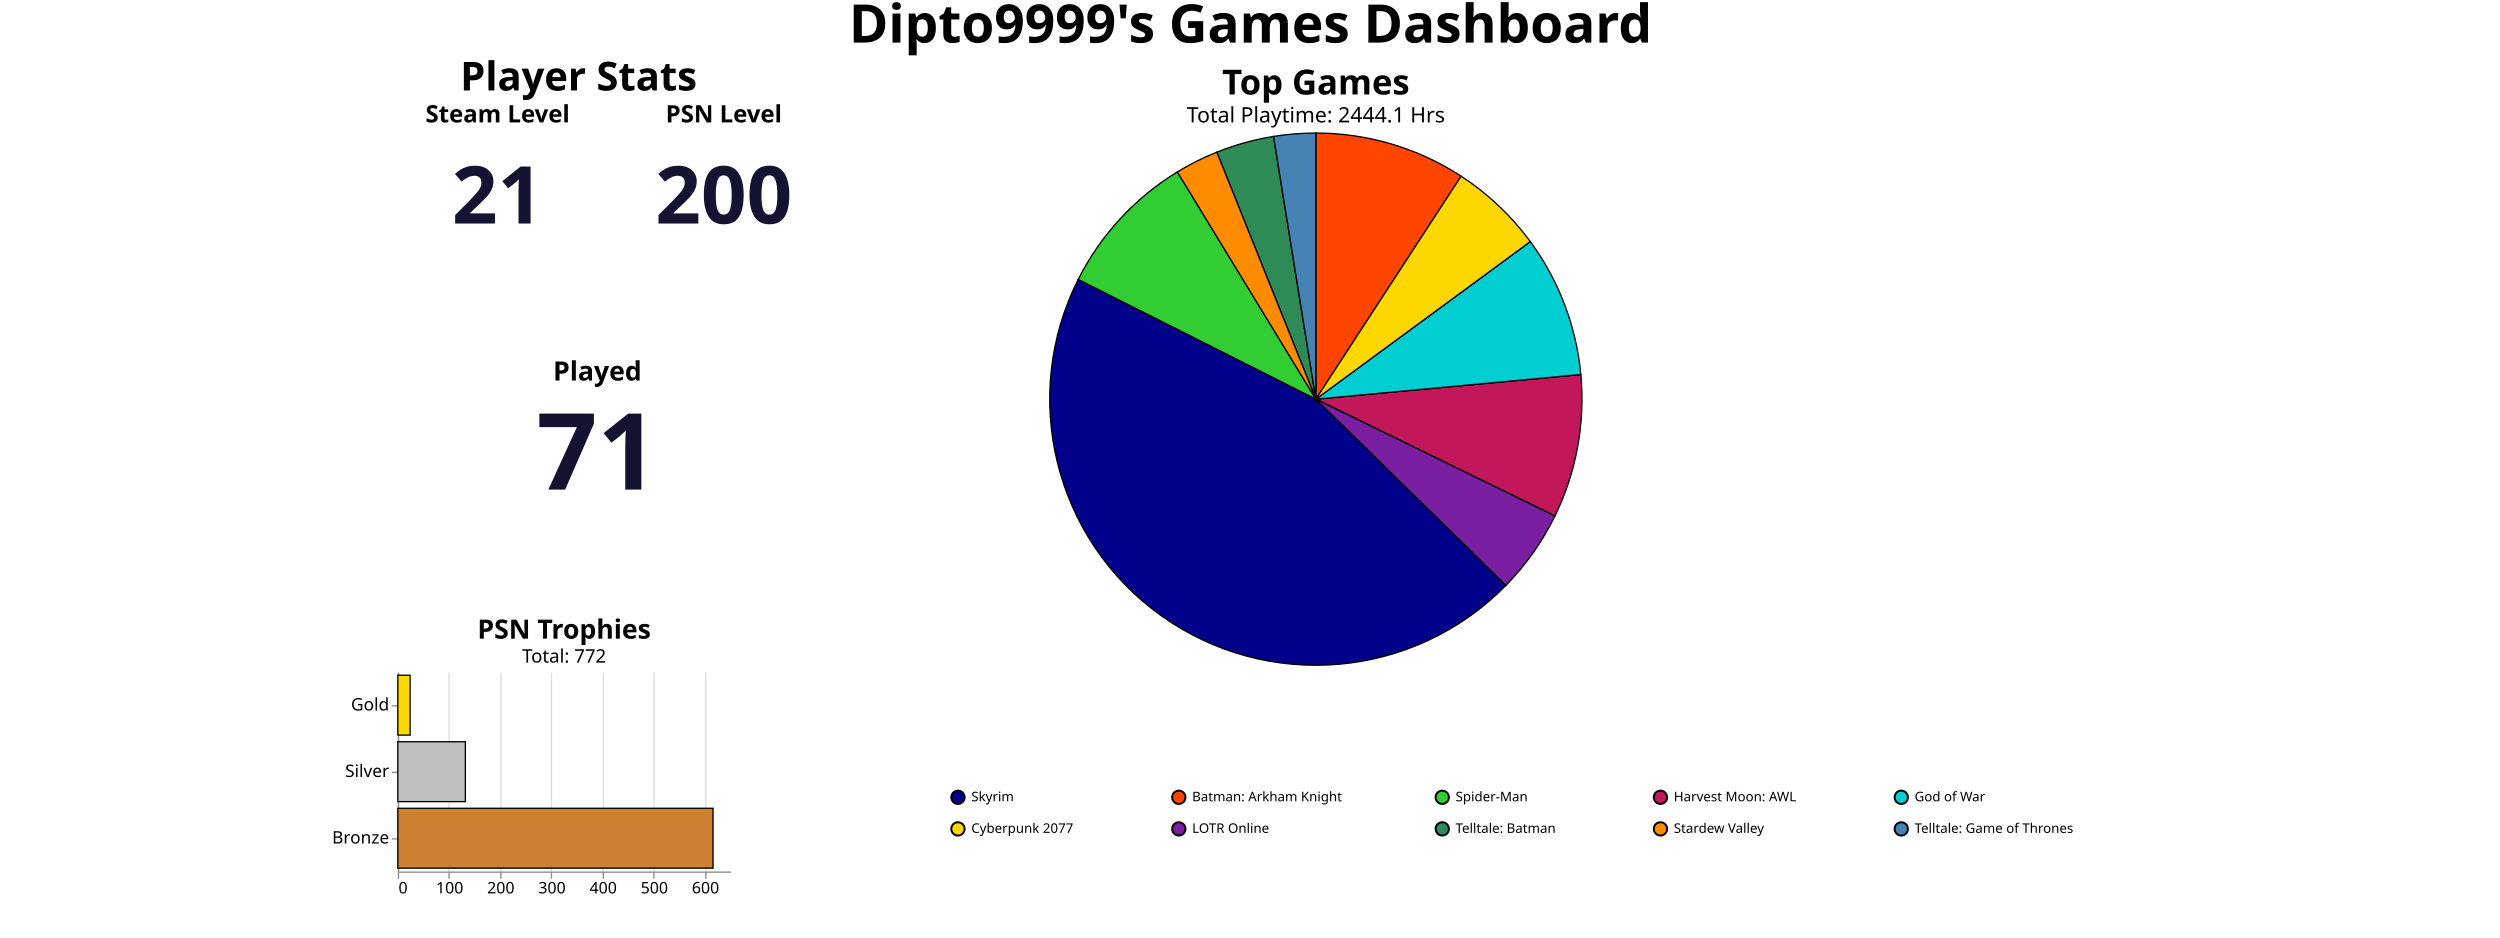
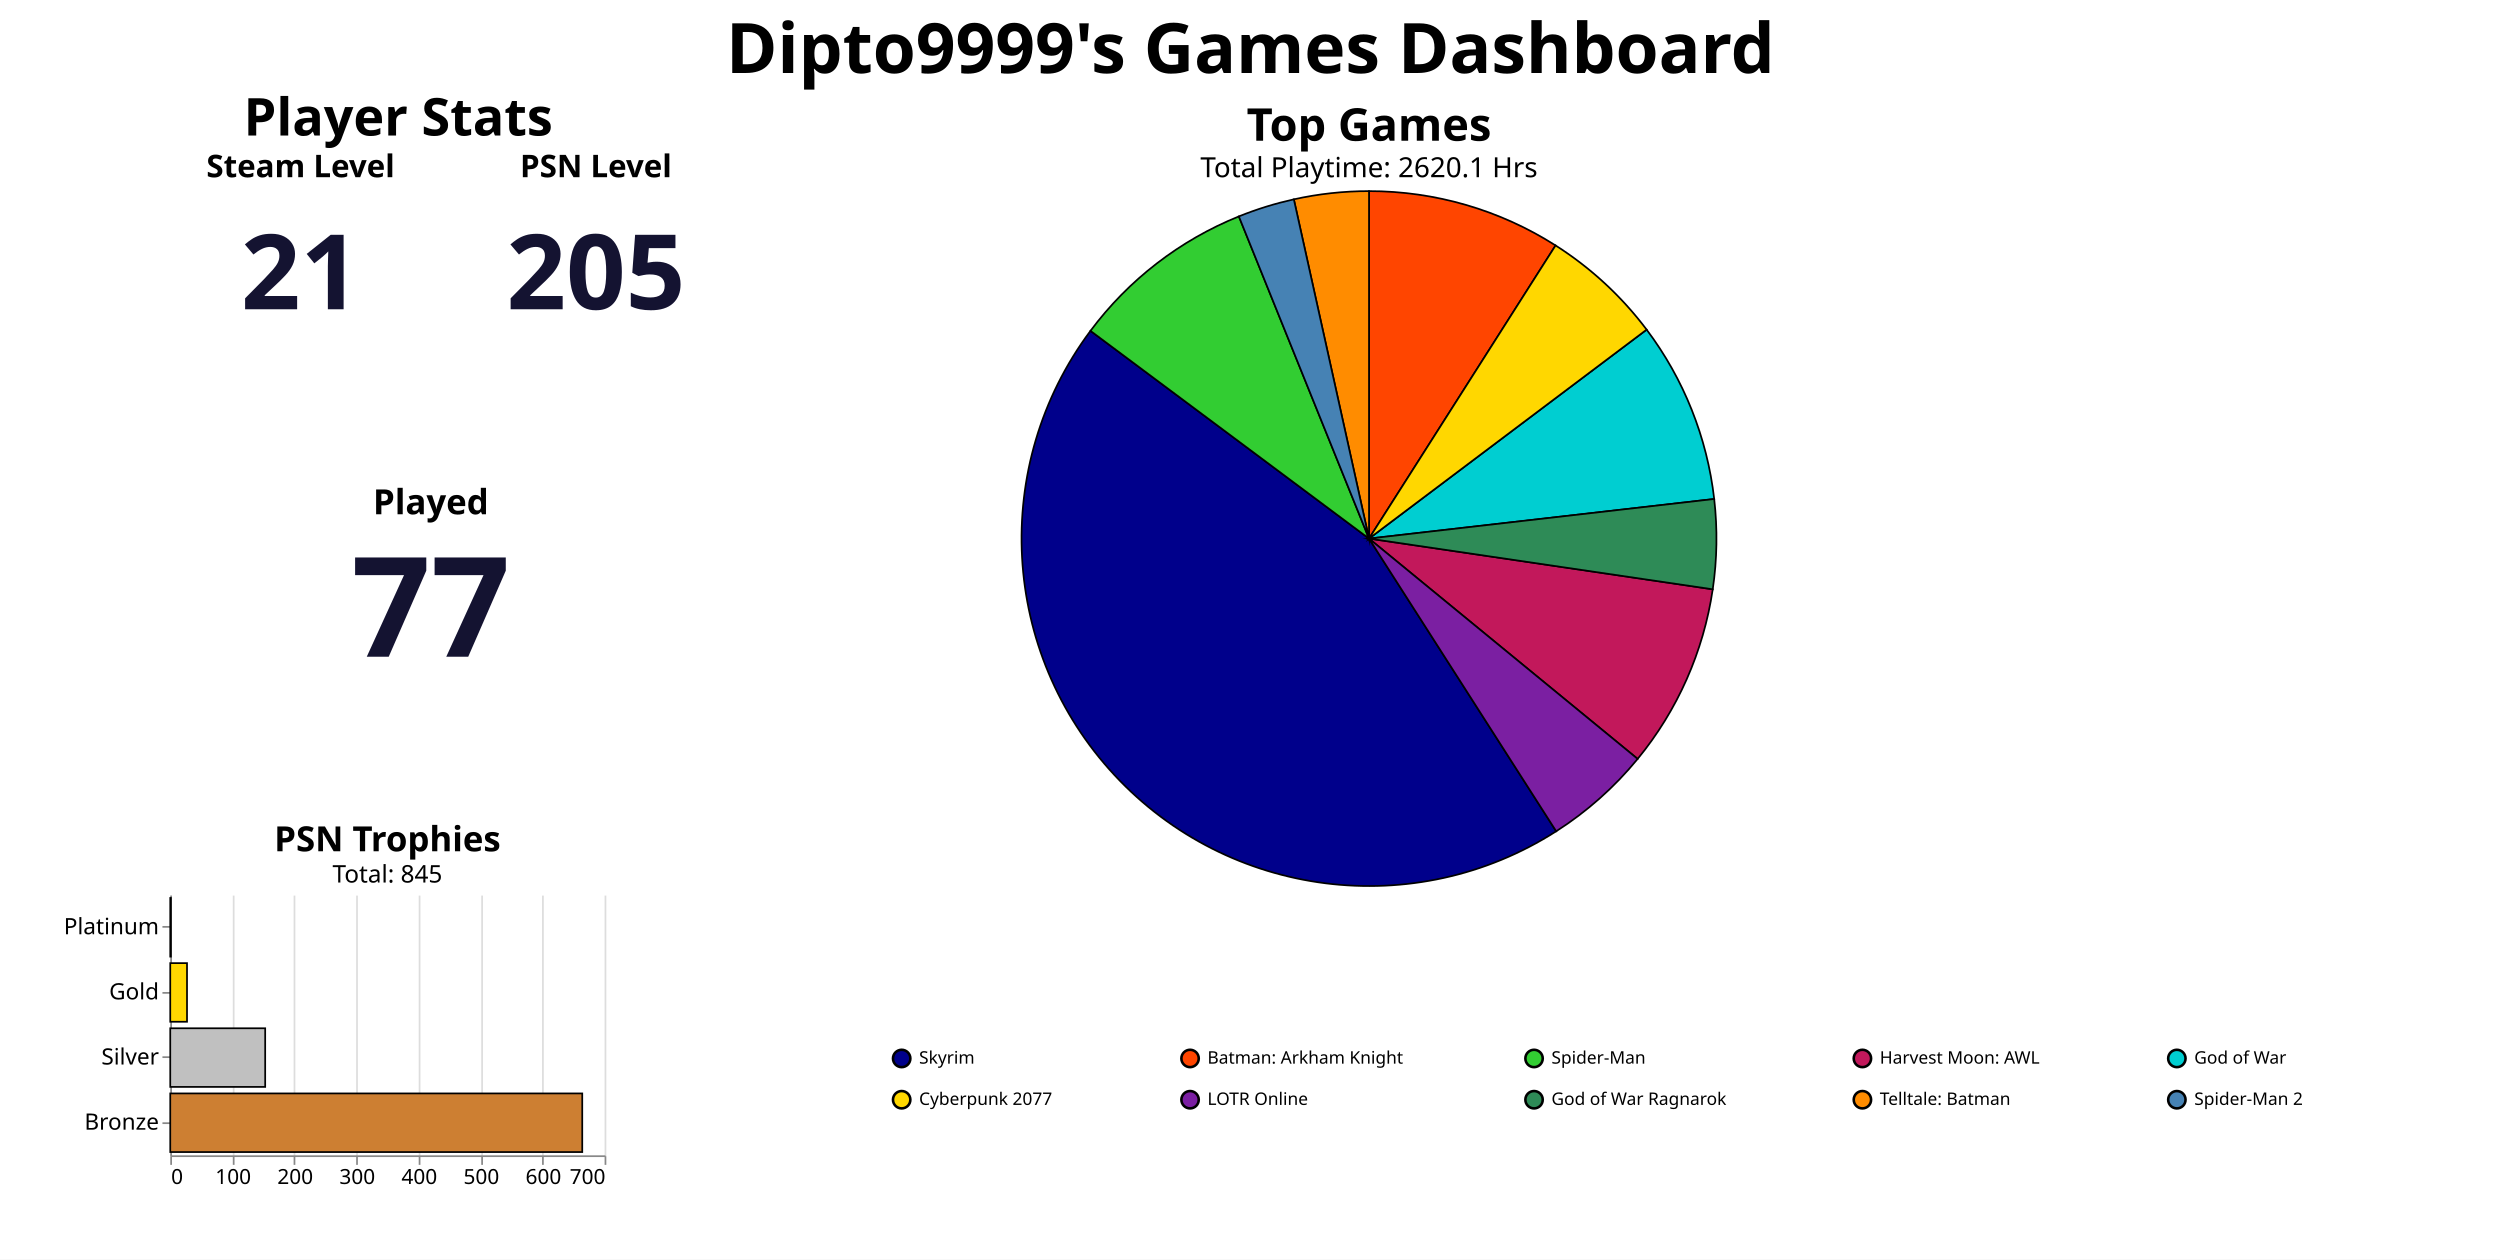
- <svg xmlns="http://www.w3.org/2000/svg" version="1.1" class="marks" width="1879" height="705" viewBox="0 0 1879 705">
-   <rect width="1879" height="705" fill="white" />
-   <g fill="none" stroke-miterlimit="10" transform="translate(299,100)">
+ <svg xmlns="http://www.w3.org/2000/svg" version="1.1" class="marks" width="1439" height="725" viewBox="0 0 1439 725">
+   <rect width="1439" height="725" fill="white" />
+   <g fill="none" stroke-miterlimit="10" transform="translate(98,110)">
    <g class="mark-group role-frame root" role="graphics-object" aria-roledescription="group mark container">
      <g transform="translate(0,0)">
        <path class="background" aria-hidden="true" d="M0,0h0v0h0Z" />
        <g>
          <g class="mark-group role-scope concat_0_group" role="graphics-object" aria-roledescription="group mark container">
            <g transform="translate(0,0)">
              <path class="background" aria-hidden="true" d="M0,0h0v0h0Z" />
              <g>
                <g class="mark-group role-scope concat_0_concat_0_group" role="graphics-object" aria-roledescription="group mark container">
                  <g transform="translate(0,0)">
                    <path class="background" aria-hidden="true" d="M0,0h0v0h0Z" />
                    <g>
                      <g class="mark-group role-scope concat_0_concat_0_concat_0_group" role="graphics-object" aria-roledescription="group mark container">
                        <g transform="translate(0,0)">
                          <path class="background" aria-hidden="true" d="M0,0h150v150h-150Z" stroke="#ddd" stroke-opacity="0" stroke-width="1.5" />
                          <g>
                            <g class="mark-text role-mark concat_0_concat_0_concat_0_marks" role="graphics-object" aria-roledescription="text mark container">
                              <text aria-label="Metric: Steam Level; Value: 21" role="graphics-symbol" aria-roledescription="text mark" text-anchor="middle" transform="translate(75,68)" font-family="sans-serif" font-size="60px" font-weight="bold" fill="#141331">21</text>
                            </g>
                            <g class="mark-group role-title">
                              <g transform="translate(75,-22)">
                                <path class="background" aria-hidden="true" d="M0,0h0v0h0Z" pointer-events="none" />
                                <g>
                                  <g class="mark-text role-title-text" role="graphics-symbol" aria-roledescription="title" aria-label="Title text 'Steam Level'" pointer-events="none">
                                    <text text-anchor="middle" transform="translate(0,14)" font-family="sans-serif" font-size="18px" font-weight="bold" fill="#000" opacity="1">Steam Level</text>
                                  </g>
                                </g>
                                <path class="foreground" aria-hidden="true" d="" pointer-events="none" display="none" />
                              </g>
                            </g>
                          </g>
                          <path class="foreground" aria-hidden="true" d="" display="none" />
                        </g>
                      </g>
                      <g class="mark-group role-scope concat_0_concat_0_concat_1_group" role="graphics-object" aria-roledescription="group mark container">
                        <g transform="translate(170,0)">
                          <path class="background" aria-hidden="true" d="M0,0h150v150h-150Z" stroke="#ddd" stroke-opacity="0" stroke-width="1.5" />
                          <g>
                            <g class="mark-text role-mark concat_0_concat_0_concat_1_marks" role="graphics-object" aria-roledescription="text mark container">
-                               <text aria-label="Metric: PSN Level; Value: 200" role="graphics-symbol" aria-roledescription="text mark" text-anchor="middle" transform="translate(75,68)" font-family="sans-serif" font-size="60px" font-weight="bold" fill="#141331">200</text>
+                               <text aria-label="Metric: PSN Level; Value: 205" role="graphics-symbol" aria-roledescription="text mark" text-anchor="middle" transform="translate(75,68)" font-family="sans-serif" font-size="60px" font-weight="bold" fill="#141331">205</text>
                            </g>
                            <g class="mark-group role-title">
                              <g transform="translate(75,-22)">
                                <path class="background" aria-hidden="true" d="M0,0h0v0h0Z" pointer-events="none" />
                                <g>
                                  <g class="mark-text role-title-text" role="graphics-symbol" aria-roledescription="title" aria-label="Title text 'PSN Level'" pointer-events="none">
                                    <text text-anchor="middle" transform="translate(0,14)" font-family="sans-serif" font-size="18px" font-weight="bold" fill="#000" opacity="1">PSN Level</text>
                                  </g>
                                </g>
                                <path class="foreground" aria-hidden="true" d="" pointer-events="none" display="none" />
                              </g>
                            </g>
                          </g>
                          <path class="foreground" aria-hidden="true" d="" display="none" />
                        </g>
                      </g>
                    </g>
                    <path class="foreground" aria-hidden="true" d="" display="none" />
                  </g>
                </g>
                <g class="mark-group role-scope concat_0_concat_1_group" role="graphics-object" aria-roledescription="group mark container">
                  <g transform="translate(0,194)">
                    <path class="background" aria-hidden="true" d="M0,0h300v150h-300Z" stroke="#ddd" stroke-opacity="0" stroke-width="1.5" />
                    <g>
                      <g class="mark-text role-mark concat_0_concat_1_marks" role="graphics-object" aria-roledescription="text mark container">
-                         <text aria-label="Metric: Played; Value: 71" role="graphics-symbol" aria-roledescription="text mark" text-anchor="middle" transform="translate(150,74)" font-family="sans-serif" font-size="80px" font-weight="bold" fill="#141331">71</text>
+                         <text aria-label="Metric: Played; Value: 77" role="graphics-symbol" aria-roledescription="text mark" text-anchor="middle" transform="translate(150,74)" font-family="sans-serif" font-size="80px" font-weight="bold" fill="#141331">77</text>
                      </g>
                      <g class="mark-group role-title">
                        <g transform="translate(150,-24)">
                          <path class="background" aria-hidden="true" d="M0,0h0v0h0Z" pointer-events="none" />
                          <g>
                            <g class="mark-text role-title-text" role="graphics-symbol" aria-roledescription="title" aria-label="Title text 'Played'" pointer-events="none">
                              <text text-anchor="middle" transform="translate(0,16)" font-family="sans-serif" font-size="20px" font-weight="bold" fill="#000" opacity="1">Played</text>
                            </g>
                          </g>
                          <path class="foreground" aria-hidden="true" d="" pointer-events="none" display="none" />
                        </g>
                      </g>
                    </g>
                    <path class="foreground" aria-hidden="true" d="" display="none" />
                  </g>
                </g>
                <g class="mark-group role-scope concat_0_concat_2_group" role="graphics-object" aria-roledescription="group mark container">
                  <g transform="translate(0,405)">
                    <path class="background" aria-hidden="true" d="M0,0h250v150h-250Z" stroke="#ddd" stroke-opacity="0" stroke-width="1.5" />
                    <g>
                      <g class="mark-group role-axis" aria-hidden="true">
                        <g transform="translate(0.5,150.5)">
                          <path class="background" aria-hidden="true" d="M0,0h0v0h0Z" pointer-events="none" />
                          <g>
                            <g class="mark-rule role-axis-grid" pointer-events="none">
                              <line transform="translate(0,0)" x2="0" y2="-150" stroke="#ddd" stroke-width="1" opacity="1" />
-                               <line transform="translate(38,0)" x2="0" y2="-150" stroke="#ddd" stroke-width="1" opacity="1" />
-                               <line transform="translate(77,0)" x2="0" y2="-150" stroke="#ddd" stroke-width="1" opacity="1" />
-                               <line transform="translate(115,0)" x2="0" y2="-150" stroke="#ddd" stroke-width="1" opacity="1" />
-                               <line transform="translate(154,0)" x2="0" y2="-150" stroke="#ddd" stroke-width="1" opacity="1" />
-                               <line transform="translate(192,0)" x2="0" y2="-150" stroke="#ddd" stroke-width="1" opacity="1" />
-                               <line transform="translate(231,0)" x2="0" y2="-150" stroke="#ddd" stroke-width="1" opacity="1" />
-                             </g>
-                           </g>
-                           <path class="foreground" aria-hidden="true" d="" pointer-events="none" display="none" />
-                         </g>
-                       </g>
-                       <g class="mark-group role-axis" role="graphics-symbol" aria-roledescription="axis" aria-label="X-axis for a linear scale with values from 0 to 650">
+                               <line transform="translate(36,0)" x2="0" y2="-150" stroke="#ddd" stroke-width="1" opacity="1" />
+                               <line transform="translate(71,0)" x2="0" y2="-150" stroke="#ddd" stroke-width="1" opacity="1" />
+                               <line transform="translate(107,0)" x2="0" y2="-150" stroke="#ddd" stroke-width="1" opacity="1" />
+                               <line transform="translate(143,0)" x2="0" y2="-150" stroke="#ddd" stroke-width="1" opacity="1" />
+                               <line transform="translate(179,0)" x2="0" y2="-150" stroke="#ddd" stroke-width="1" opacity="1" />
+                               <line transform="translate(214,0)" x2="0" y2="-150" stroke="#ddd" stroke-width="1" opacity="1" />
+                               <line transform="translate(250,0)" x2="0" y2="-150" stroke="#ddd" stroke-width="1" opacity="1" />
+                             </g>
+                           </g>
+                           <path class="foreground" aria-hidden="true" d="" pointer-events="none" display="none" />
+                         </g>
+                       </g>
+                       <g class="mark-group role-axis" role="graphics-symbol" aria-roledescription="axis" aria-label="X-axis for a linear scale with values from 0 to 700">
                        <g transform="translate(0.5,150.5)">
                          <path class="background" aria-hidden="true" d="M0,0h0v0h0Z" pointer-events="none" />
                          <g>
                            <g class="mark-rule role-axis-tick" pointer-events="none">
                              <line transform="translate(0,0)" x2="0" y2="5" stroke="#888" stroke-width="1" opacity="1" />
-                               <line transform="translate(38,0)" x2="0" y2="5" stroke="#888" stroke-width="1" opacity="1" />
-                               <line transform="translate(77,0)" x2="0" y2="5" stroke="#888" stroke-width="1" opacity="1" />
-                               <line transform="translate(115,0)" x2="0" y2="5" stroke="#888" stroke-width="1" opacity="1" />
-                               <line transform="translate(154,0)" x2="0" y2="5" stroke="#888" stroke-width="1" opacity="1" />
-                               <line transform="translate(192,0)" x2="0" y2="5" stroke="#888" stroke-width="1" opacity="1" />
-                               <line transform="translate(231,0)" x2="0" y2="5" stroke="#888" stroke-width="1" opacity="1" />
+                               <line transform="translate(36,0)" x2="0" y2="5" stroke="#888" stroke-width="1" opacity="1" />
+                               <line transform="translate(71,0)" x2="0" y2="5" stroke="#888" stroke-width="1" opacity="1" />
+                               <line transform="translate(107,0)" x2="0" y2="5" stroke="#888" stroke-width="1" opacity="1" />
+                               <line transform="translate(143,0)" x2="0" y2="5" stroke="#888" stroke-width="1" opacity="1" />
+                               <line transform="translate(179,0)" x2="0" y2="5" stroke="#888" stroke-width="1" opacity="1" />
+                               <line transform="translate(214,0)" x2="0" y2="5" stroke="#888" stroke-width="1" opacity="1" />
+                               <line transform="translate(250,0)" x2="0" y2="5" stroke="#888" stroke-width="1" opacity="1" />
                            </g>
                            <g class="mark-text role-axis-label" pointer-events="none">
                              <text text-anchor="start" transform="translate(0,16)" font-family="sans-serif" font-size="12px" fill="#000" opacity="1">0</text>
-                               <text text-anchor="middle" transform="translate(38.46154,16)" font-family="sans-serif" font-size="12px" fill="#000" opacity="1">100</text>
-                               <text text-anchor="middle" transform="translate(76.92308,16)" font-family="sans-serif" font-size="12px" fill="#000" opacity="1">200</text>
-                               <text text-anchor="middle" transform="translate(115.3846,16)" font-family="sans-serif" font-size="12px" fill="#000" opacity="1">300</text>
-                               <text text-anchor="middle" transform="translate(153.8462,16)" font-family="sans-serif" font-size="12px" fill="#000" opacity="1">400</text>
-                               <text text-anchor="middle" transform="translate(192.3077,16)" font-family="sans-serif" font-size="12px" fill="#000" opacity="1">500</text>
-                               <text text-anchor="middle" transform="translate(230.7692,16)" font-family="sans-serif" font-size="12px" fill="#000" opacity="1">600</text>
+                               <text text-anchor="middle" transform="translate(35.71429,16)" font-family="sans-serif" font-size="12px" fill="#000" opacity="1">100</text>
+                               <text text-anchor="middle" transform="translate(71.42857,16)" font-family="sans-serif" font-size="12px" fill="#000" opacity="1">200</text>
+                               <text text-anchor="middle" transform="translate(107.1429,16)" font-family="sans-serif" font-size="12px" fill="#000" opacity="1">300</text>
+                               <text text-anchor="middle" transform="translate(142.8571,16)" font-family="sans-serif" font-size="12px" fill="#000" opacity="1">400</text>
+                               <text text-anchor="middle" transform="translate(178.5714,16)" font-family="sans-serif" font-size="12px" fill="#000" opacity="1">500</text>
+                               <text text-anchor="middle" transform="translate(214.2857,16)" font-family="sans-serif" font-size="12px" fill="#000" opacity="1">600</text>
+                               <text text-anchor="end" transform="translate(250,16)" font-family="sans-serif" font-size="12px" fill="#000" opacity="1">700</text>
                            </g>
                            <g class="mark-rule role-axis-domain" pointer-events="none">
                              <line transform="translate(0,0)" x2="250" y2="0" stroke="#888" stroke-width="1" opacity="1" />
                            </g>
                          </g>
                          <path class="foreground" aria-hidden="true" d="" pointer-events="none" display="none" />
                        </g>
                      </g>
-                       <g class="mark-group role-axis" role="graphics-symbol" aria-roledescription="axis" aria-label="Y-axis for a discrete scale with 3 values: Gold, Silver, Bronze">
+                       <g class="mark-group role-axis" role="graphics-symbol" aria-roledescription="axis" aria-label="Y-axis for a discrete scale with 4 values: Platinum, Gold, Silver, Bronze">
                        <g transform="translate(0.5,0.5)">
                          <path class="background" aria-hidden="true" d="M0,0h0v0h0Z" pointer-events="none" />
                          <g>
                            <g class="mark-rule role-axis-tick" pointer-events="none">
-                               <line transform="translate(0,25)" x2="-5" y2="0" stroke="#888" stroke-width="1" opacity="1" />
-                               <line transform="translate(0,75)" x2="-5" y2="0" stroke="#888" stroke-width="1" opacity="1" />
-                               <line transform="translate(0,125)" x2="-5" y2="0" stroke="#888" stroke-width="1" opacity="1" />
+                               <line transform="translate(0,18)" x2="-5" y2="0" stroke="#888" stroke-width="1" opacity="1" />
+                               <line transform="translate(0,56)" x2="-5" y2="0" stroke="#888" stroke-width="1" opacity="1" />
+                               <line transform="translate(0,93)" x2="-5" y2="0" stroke="#888" stroke-width="1" opacity="1" />
+                               <line transform="translate(0,131)" x2="-5" y2="0" stroke="#888" stroke-width="1" opacity="1" />
                            </g>
                            <g class="mark-text role-axis-label" pointer-events="none">
-                               <text text-anchor="end" transform="translate(-7,28.5)" font-family="sans-serif" font-size="13px" fill="#000" opacity="1">Gold</text>
-                               <text text-anchor="end" transform="translate(-7,78.5)" font-family="sans-serif" font-size="13px" fill="#000" opacity="1">Silver</text>
-                               <text text-anchor="end" transform="translate(-7,128.5)" font-family="sans-serif" font-size="13px" fill="#000" opacity="1">Bronze</text>
+                               <text text-anchor="end" transform="translate(-7,22.25)" font-family="sans-serif" font-size="13px" fill="#000" opacity="1">Platinum</text>
+                               <text text-anchor="end" transform="translate(-7,59.75)" font-family="sans-serif" font-size="13px" fill="#000" opacity="1">Gold</text>
+                               <text text-anchor="end" transform="translate(-7,97.25)" font-family="sans-serif" font-size="13px" fill="#000" opacity="1">Silver</text>
+                               <text text-anchor="end" transform="translate(-7,134.75)" font-family="sans-serif" font-size="13px" fill="#000" opacity="1">Bronze</text>
                            </g>
                            <g class="mark-rule role-axis-domain" pointer-events="none">
                              <line transform="translate(0,0)" x2="0" y2="150" stroke="#888" stroke-width="1" opacity="1" />
                            </g>
                          </g>
                          <path class="foreground" aria-hidden="true" d="" pointer-events="none" display="none" />
                        </g>
                      </g>
                      <g class="mark-rect role-mark concat_0_concat_2_marks" role="graphics-object" aria-roledescription="rect mark container">
-                         <path aria-label="count: 24; type: Gold; Trophy: Gold; Count: 24" role="graphics-symbol" aria-roledescription="bar" d="M0,2.5h9.231v45h-9.231Z" fill="#FFD700" stroke="black" stroke-width="1" />
-                         <path aria-label="count: 132; type: Silver; Trophy: Silver; Count: 132" role="graphics-symbol" aria-roledescription="bar" d="M0,52.5h50.769v45h-50.769Z" fill="#C0C0C0" stroke="black" stroke-width="1" />
-                         <path aria-label="count: 616; type: Bronze; Trophy: Bronze; Count: 616" role="graphics-symbol" aria-roledescription="bar" d="M0,102.5h236.923v45h-236.923Z" fill="#CD7F32" stroke="black" stroke-width="1" />
+                         <path aria-label="count: 1; type: Platinum; Trophy: Platinum; Count: 1" role="graphics-symbol" aria-roledescription="bar" d="M0,1.875h0.357v33.75h-0.357Z" fill="#B9F2FF" stroke="black" stroke-width="1" />
+                         <path aria-label="count: 27; type: Gold; Trophy: Gold; Count: 27" role="graphics-symbol" aria-roledescription="bar" d="M0,39.375h9.643v33.75h-9.643Z" fill="#FFD700" stroke="black" stroke-width="1" />
+                         <path aria-label="count: 153; type: Silver; Trophy: Silver; Count: 153" role="graphics-symbol" aria-roledescription="bar" d="M0,76.875h54.643v33.75h-54.643Z" fill="#C0C0C0" stroke="black" stroke-width="1" />
+                         <path aria-label="count: 664; type: Bronze; Trophy: Bronze; Count: 664" role="graphics-symbol" aria-roledescription="bar" d="M0,114.375h237.143v33.75h-237.143Z" fill="#CD7F32" stroke="black" stroke-width="1" />
                      </g>
                      <g class="mark-group role-title">
                        <g transform="translate(125,-41)">
                          <path class="background" aria-hidden="true" d="M0,0h0v0h0Z" pointer-events="none" />
                          <g>
                            <g class="mark-text role-title-text" role="graphics-symbol" aria-roledescription="title" aria-label="Title text 'PSN Trophies'" pointer-events="none">
                              <text text-anchor="middle" transform="translate(0,16)" font-family="sans-serif" font-size="20px" font-weight="bold" fill="#000" opacity="1">PSN Trophies</text>
                            </g>
-                             <g class="mark-text role-title-subtitle" role="graphics-symbol" aria-roledescription="subtitle" aria-label="Subtitle text 'Total: 772'" pointer-events="none">
-                               <text text-anchor="middle" transform="translate(0,34)" font-family="sans-serif" font-size="14px" fill="#000" opacity="1">Total: 772</text>
+                             <g class="mark-text role-title-subtitle" role="graphics-symbol" aria-roledescription="subtitle" aria-label="Subtitle text 'Total: 845'" pointer-events="none">
+                               <text text-anchor="middle" transform="translate(0,34)" font-family="sans-serif" font-size="14px" fill="#000" opacity="1">Total: 845</text>
                            </g>
                          </g>
                          <path class="foreground" aria-hidden="true" d="" pointer-events="none" display="none" />
                        </g>
                      </g>
                    </g>
                    <path class="foreground" aria-hidden="true" d="" display="none" />
                  </g>
                </g>
                <g class="mark-group role-title">
-                   <g transform="translate(135.905,-56)">
+                   <g transform="translate(131.2109,-56)">
                    <path class="background" aria-hidden="true" d="M0,0h0v0h0Z" pointer-events="none" />
                    <g>
                      <g class="mark-text role-title-text" role="graphics-symbol" aria-roledescription="title" aria-label="Title text 'Player Stats'" pointer-events="none">
                        <text text-anchor="middle" transform="translate(0,24)" font-family="sans-serif" font-size="30px" font-weight="bold" fill="#000" opacity="1">Player Stats</text>
                      </g>
                    </g>
                    <path class="foreground" aria-hidden="true" d="" pointer-events="none" display="none" />
                  </g>
                </g>
              </g>
              <path class="foreground" aria-hidden="true" d="" display="none" />
            </g>
          </g>
          <g class="mark-group role-scope concat_1_group" role="graphics-object" aria-roledescription="group mark container">
            <g transform="translate(340,0)">
              <path class="background" aria-hidden="true" d="M0,0h700v400h-700Z" />
              <g>
                <g class="mark-arc role-mark concat_1_marks" role="graphics-object" aria-roledescription="arc mark container">
-                   <path aria-label="playtime_percentage: 45.08; name: Skyrim; Game: Skyrim; Time (Hrs): 845.3; Playtime (%): 45.08" role="graphics-symbol" aria-roledescription="arc mark" transform="translate(350,200)" d="M-178.619,-89.974A200,200,0,0,0,142.858,139.97L0,0Z" fill="#00008B" stroke="black" stroke-width="1" />
-                   <path aria-label="playtime_percentage: 9.19; name: Batman: Arkham Knight; Game: Batman: Arkham Knight; Time (Hrs): 172.2; Playtime (%): 9.19" role="graphics-symbol" aria-roledescription="arc mark" transform="translate(350,200)" d="M109.193,-167.562A200,200,0,0,0,0,-200L0,0Z" fill="#FF4500" stroke="black" stroke-width="1" />
-                   <path aria-label="playtime_percentage: 8.86; name: Spider-Man; Game: Spider-Man; Time (Hrs): 166.1; Playtime (%): 8.86" role="graphics-symbol" aria-roledescription="arc mark" transform="translate(350,200)" d="M-104.089,-170.779A200,200,0,0,0,-178.619,-89.974L0,0Z" fill="#32CD32" stroke="black" stroke-width="1" />
-                   <path aria-label="playtime_percentage: 8.71; name: Harvest Moon: AWL; Game: Harvest Moon: AWL; Time (Hrs): 163.4; Playtime (%): 8.71" role="graphics-symbol" aria-roledescription="arc mark" transform="translate(350,200)" d="M179.68,87.835A200,200,0,0,0,199.141,-18.513L0,0Z" fill="#C2185B" stroke="black" stroke-width="1" />
-                   <path aria-label="playtime_percentage: 8.61; name: God of War; Game: God of War; Time (Hrs): 161.5; Playtime (%): 8.61" role="graphics-symbol" aria-roledescription="arc mark" transform="translate(350,200)" d="M199.141,-18.513A200,200,0,0,0,161.158,-118.44L0,0Z" fill="#00CED1" stroke="black" stroke-width="1" />
-                   <path aria-label="playtime_percentage: 5.72; name: Cyberpunk 2077; Game: Cyberpunk 2077; Time (Hrs): 107.3; Playtime (%): 5.72" role="graphics-symbol" aria-roledescription="arc mark" transform="translate(350,200)" d="M161.158,-118.44A200,200,0,0,0,109.193,-167.562L0,0Z" fill="#FFD700" stroke="black" stroke-width="1" />
-                   <path aria-label="playtime_percentage: 5.1; name: LOTR Online; Game: LOTR Online; Time (Hrs): 95.7; Playtime (%): 5.10" role="graphics-symbol" aria-roledescription="arc mark" transform="translate(350,200)" d="M142.858,139.97A200,200,0,0,0,179.68,87.835L0,0Z" fill="#7B1FA2" stroke="black" stroke-width="1" />
-                   <path aria-label="playtime_percentage: 3.53; name: Telltale: Batman; Game: Telltale: Batman; Time (Hrs): 66.2; Playtime (%): 3.53" role="graphics-symbol" aria-roledescription="arc mark" transform="translate(350,200)" d="M-31.79,-197.457A200,200,0,0,0,-74.456,-185.624L0,0Z" fill="#2E8B57" stroke="black" stroke-width="1" />
-                   <path aria-label="playtime_percentage: 2.64; name: Stardew Valley; Game: Stardew Valley; Time (Hrs): 49.5; Playtime (%): 2.64" role="graphics-symbol" aria-roledescription="arc mark" transform="translate(350,200)" d="M-74.456,-185.624A200,200,0,0,0,-104.089,-170.779L0,0Z" fill="#FF8C00" stroke="black" stroke-width="1" />
-                   <path aria-label="playtime_percentage: 2.54; name: Telltale: Game of Thrones; Game: Telltale: Game of Thrones; Time (Hrs): 47.7; Playtime (%): 2.54" role="graphics-symbol" aria-roledescription="arc mark" transform="translate(350,200)" d="M0,-200A200,200,0,0,0,-31.79,-197.457L0,0Z" fill="#4682B4" stroke="black" stroke-width="1" />
-                 </g>
-                 <g class="mark-group role-legend" role="graphics-symbol" aria-roledescription="legend" aria-label="Symbol legend for fill color with 10 values: Skyrim, Batman: Arkham Knight, Spider-Man, Harvest Moon: AWL, God of War, ending with Telltale: Game of Thrones">
+                   <path aria-label="playtime_percentage: 44.25; name: Skyrim; Game: Skyrim; Time (Hrs): 845.3; Playtime (%): 44.25" role="graphics-symbol" aria-roledescription="arc mark" transform="translate(350,200)" d="M-160.325,-119.566A200,200,0,0,0,107.758,168.488L0,0Z" fill="#00008B" stroke="black" stroke-width="1" />
+                   <path aria-label="playtime_percentage: 9.02; name: Batman: Arkham Knight; Game: Batman: Arkham Knight; Time (Hrs): 172.4; Playtime (%): 9.02" role="graphics-symbol" aria-roledescription="arc mark" transform="translate(350,200)" d="M107.387,-168.725A200,200,0,0,0,0,-200L0,0Z" fill="#FF4500" stroke="black" stroke-width="1" />
+                   <path aria-label="playtime_percentage: 8.69; name: Spider-Man; Game: Spider-Man; Time (Hrs): 166.1; Playtime (%): 8.69" role="graphics-symbol" aria-roledescription="arc mark" transform="translate(350,200)" d="M-74.915,-185.439A200,200,0,0,0,-160.325,-119.566L0,0Z" fill="#32CD32" stroke="black" stroke-width="1" />
+                   <path aria-label="playtime_percentage: 8.6; name: Harvest Moon: AWL; Game: Harvest Moon: AWL; Time (Hrs): 164.3; Playtime (%): 8.60" role="graphics-symbol" aria-roledescription="arc mark" transform="translate(350,200)" d="M154.633,126.841A200,200,0,0,0,197.856,29.209L0,0Z" fill="#C2185B" stroke="black" stroke-width="1" />
+                   <path aria-label="playtime_percentage: 8.45; name: God of War; Game: God of War; Time (Hrs): 161.5; Playtime (%): 8.45" role="graphics-symbol" aria-roledescription="arc mark" transform="translate(350,200)" d="M198.697,-22.792A200,200,0,0,0,159.797,-120.27L0,0Z" fill="#00CED1" stroke="black" stroke-width="1" />
+                   <path aria-label="playtime_percentage: 5.71; name: Cyberpunk 2077; Game: Cyberpunk 2077; Time (Hrs): 109.1; Playtime (%): 5.71" role="graphics-symbol" aria-roledescription="arc mark" transform="translate(350,200)" d="M159.797,-120.27A200,200,0,0,0,107.387,-168.725L0,0Z" fill="#FFD700" stroke="black" stroke-width="1" />
+                   <path aria-label="playtime_percentage: 5.01; name: LOTR Online; Game: LOTR Online; Time (Hrs): 95.7; Playtime (%): 5.01" role="graphics-symbol" aria-roledescription="arc mark" transform="translate(350,200)" d="M107.758,168.488A200,200,0,0,0,154.633,126.841L0,0Z" fill="#7B1FA2" stroke="black" stroke-width="1" />
+                   <path aria-label="playtime_percentage: 4.15; name: God of War Ragnarok; Game: God of War Ragnarok; Time (Hrs): 79.4; Playtime (%): 4.15" role="graphics-symbol" aria-roledescription="arc mark" transform="translate(350,200)" d="M197.856,29.209A200,200,0,0,0,198.697,-22.792L0,0Z" fill="#2E8B57" stroke="black" stroke-width="1" />
+                   <path aria-label="playtime_percentage: 3.47; name: Telltale: Batman; Game: Telltale: Batman; Time (Hrs): 66.2; Playtime (%): 3.47" role="graphics-symbol" aria-roledescription="arc mark" transform="translate(350,200)" d="M0,-200A200,200,0,0,0,-43.265,-195.264L0,0Z" fill="#FF8C00" stroke="black" stroke-width="1" />
+                   <path aria-label="playtime_percentage: 2.64; name: Spider-Man 2; Game: Spider-Man 2; Time (Hrs): 50.5; Playtime (%): 2.64" role="graphics-symbol" aria-roledescription="arc mark" transform="translate(350,200)" d="M-43.265,-195.264A200,200,0,0,0,-74.915,-185.439L0,0Z" fill="#4682B4" stroke="black" stroke-width="1" />
+                 </g>
+                 <g class="mark-group role-legend" role="graphics-symbol" aria-roledescription="legend" aria-label="Symbol legend for fill color with 10 values: Skyrim, Batman: Arkham Knight, Spider-Man, Harvest Moon: AWL, God of War, ending with Spider-Man 2">
                  <g transform="translate(0,418)">
-                     <path class="background" aria-hidden="true" d="M0,0h990v187h-990Z" pointer-events="none" />
+                     <path class="background" aria-hidden="true" d="M0,0h961v187h-961Z" pointer-events="none" />
                    <g>
                      <g class="mark-group role-legend-entry">
                        <g transform="translate(75,75)">
                          <path class="background" aria-hidden="true" d="M0,0h0v0h0Z" pointer-events="none" />
                          <g>
                            <g class="mark-group role-scope" role="graphics-object" aria-roledescription="group mark container">
                              <g transform="translate(0,0.25)">
                                <path class="background" aria-hidden="true" d="M0,0h89.384v12.5h-89.384Z" pointer-events="none" opacity="1" />
                                <g>
                                  <g class="mark-symbol role-legend-symbol" pointer-events="none">
                                    <path transform="translate(6,6)" d="M5,0A5,5,0,1,1,-5,0A5,5,0,1,1,5,0" fill="#00008B" stroke="black" stroke-width="1.5" opacity="1" />
                                  </g>
                                  <g class="mark-text role-legend-label" pointer-events="none">
                                    <text text-anchor="start" transform="translate(16,9)" font-family="sans-serif" font-size="10px" fill="#000" opacity="1">Skyrim</text>
                                  </g>
                                </g>
                                <path class="foreground" aria-hidden="true" d="" pointer-events="none" display="none" />
                              </g>
                              <g transform="translate(166,0.25)">
                                <path class="background" aria-hidden="true" d="M0,0h121.054v12.5h-121.054Z" pointer-events="none" opacity="1" />
                                <g>
                                  <g class="mark-symbol role-legend-symbol" pointer-events="none">
                                    <path transform="translate(6,6)" d="M5,0A5,5,0,1,1,-5,0A5,5,0,1,1,5,0" fill="#FF4500" stroke="black" stroke-width="1.5" opacity="1" />
                                  </g>
                                  <g class="mark-text role-legend-label" pointer-events="none">
                                    <text text-anchor="start" transform="translate(16,9)" font-family="sans-serif" font-size="10px" fill="#000" opacity="1">Batman: Arkham Knight</text>
                                  </g>
                                </g>
                                <path class="foreground" aria-hidden="true" d="" pointer-events="none" display="none" />
                              </g>
                              <g transform="translate(364,0.25)">
-                                 <path class="background" aria-hidden="true" d="M0,0h87.147v12.5h-87.147Z" pointer-events="none" opacity="1" />
+                                 <path class="background" aria-hidden="true" d="M0,0h112.895v12.5h-112.895Z" pointer-events="none" opacity="1" />
                                <g>
                                  <g class="mark-symbol role-legend-symbol" pointer-events="none">
                                    <path transform="translate(6,6)" d="M5,0A5,5,0,1,1,-5,0A5,5,0,1,1,5,0" fill="#32CD32" stroke="black" stroke-width="1.5" opacity="1" />
                                  </g>
                                  <g class="mark-text role-legend-label" pointer-events="none">
                                    <text text-anchor="start" transform="translate(16,9)" font-family="sans-serif" font-size="10px" fill="#000" opacity="1">Spider-Man</text>
                                  </g>
                                </g>
                                <path class="foreground" aria-hidden="true" d="" pointer-events="none" display="none" />
                              </g>
-                               <g transform="translate(528,0.25)">
+                               <g transform="translate(553,0.25)">
                                <path class="background" aria-hidden="true" d="M0,0h104.55v12.5h-104.55Z" pointer-events="none" opacity="1" />
                                <g>
                                  <g class="mark-symbol role-legend-symbol" pointer-events="none">
                                    <path transform="translate(6,6)" d="M5,0A5,5,0,1,1,-5,0A5,5,0,1,1,5,0" fill="#C2185B" stroke="black" stroke-width="1.5" opacity="1" />
                                  </g>
                                  <g class="mark-text role-legend-label" pointer-events="none">
                                    <text text-anchor="start" transform="translate(16,9)" font-family="sans-serif" font-size="10px" fill="#000" opacity="1">Harvest Moon: AWL</text>
                                  </g>
                                </g>
                                <path class="foreground" aria-hidden="true" d="" pointer-events="none" display="none" />
                              </g>
-                               <g transform="translate(709,0.25)">
-                                 <path class="background" aria-hidden="true" d="M0,0h130.316v12.5h-130.316Z" pointer-events="none" opacity="1" />
+                               <g transform="translate(734,0.25)">
+                                 <path class="background" aria-hidden="true" d="M0,0h76.029v12.5h-76.029Z" pointer-events="none" opacity="1" />
                                <g>
                                  <g class="mark-symbol role-legend-symbol" pointer-events="none">
                                    <path transform="translate(6,6)" d="M5,0A5,5,0,1,1,-5,0A5,5,0,1,1,5,0" fill="#00CED1" stroke="black" stroke-width="1.5" opacity="1" />
                                  </g>
                                  <g class="mark-text role-legend-label" pointer-events="none">
                                    <text text-anchor="start" transform="translate(16,9)" font-family="sans-serif" font-size="10px" fill="#000" opacity="1">God of War</text>
                                  </g>
                                </g>
                                <path class="foreground" aria-hidden="true" d="" pointer-events="none" display="none" />
                              </g>
                              <g transform="translate(0,24)">
                                <path class="background" aria-hidden="true" d="M0,0h89.384v12.5h-89.384Z" pointer-events="none" opacity="1" />
                                <g>
                                  <g class="mark-symbol role-legend-symbol" pointer-events="none">
                                    <path transform="translate(6,6)" d="M5,0A5,5,0,1,1,-5,0A5,5,0,1,1,5,0" fill="#FFD700" stroke="black" stroke-width="1.5" opacity="1" />
                                  </g>
                                  <g class="mark-text role-legend-label" pointer-events="none">
                                    <text text-anchor="start" transform="translate(16,9)" font-family="sans-serif" font-size="10px" fill="#000" opacity="1">Cyberpunk 2077</text>
                                  </g>
                                </g>
                                <path class="foreground" aria-hidden="true" d="" pointer-events="none" display="none" />
                              </g>
                              <g transform="translate(166,24)">
                                <path class="background" aria-hidden="true" d="M0,0h121.054v12.5h-121.054Z" pointer-events="none" opacity="1" />
                                <g>
                                  <g class="mark-symbol role-legend-symbol" pointer-events="none">
                                    <path transform="translate(6,6)" d="M5,0A5,5,0,1,1,-5,0A5,5,0,1,1,5,0" fill="#7B1FA2" stroke="black" stroke-width="1.5" opacity="1" />
                                  </g>
                                  <g class="mark-text role-legend-label" pointer-events="none">
                                    <text text-anchor="start" transform="translate(16,9)" font-family="sans-serif" font-size="10px" fill="#000" opacity="1">LOTR Online</text>
                                  </g>
                                </g>
                                <path class="foreground" aria-hidden="true" d="" pointer-events="none" display="none" />
                              </g>
                              <g transform="translate(364,24)">
-                                 <path class="background" aria-hidden="true" d="M0,0h87.147v12.5h-87.147Z" pointer-events="none" opacity="1" />
+                                 <path class="background" aria-hidden="true" d="M0,0h112.895v12.5h-112.895Z" pointer-events="none" opacity="1" />
                                <g>
                                  <g class="mark-symbol role-legend-symbol" pointer-events="none">
                                    <path transform="translate(6,6)" d="M5,0A5,5,0,1,1,-5,0A5,5,0,1,1,5,0" fill="#2E8B57" stroke="black" stroke-width="1.5" opacity="1" />
                                  </g>
                                  <g class="mark-text role-legend-label" pointer-events="none">
+                                     <text text-anchor="start" transform="translate(16,9)" font-family="sans-serif" font-size="10px" fill="#000" opacity="1">God of War Ragnarok</text>
+                                   </g>
+                                 </g>
+                                 <path class="foreground" aria-hidden="true" d="" pointer-events="none" display="none" />
+                               </g>
+                               <g transform="translate(553,24)">
+                                 <path class="background" aria-hidden="true" d="M0,0h104.55v12.5h-104.55Z" pointer-events="none" opacity="1" />
+                                 <g>
+                                   <g class="mark-symbol role-legend-symbol" pointer-events="none">
+                                     <path transform="translate(6,6)" d="M5,0A5,5,0,1,1,-5,0A5,5,0,1,1,5,0" fill="#FF8C00" stroke="black" stroke-width="1.5" opacity="1" />
+                                   </g>
+                                   <g class="mark-text role-legend-label" pointer-events="none">
                                    <text text-anchor="start" transform="translate(16,9)" font-family="sans-serif" font-size="10px" fill="#000" opacity="1">Telltale: Batman</text>
                                  </g>
                                </g>
                                <path class="foreground" aria-hidden="true" d="" pointer-events="none" display="none" />
                              </g>
-                               <g transform="translate(528,24)">
-                                 <path class="background" aria-hidden="true" d="M0,0h104.55v12.5h-104.55Z" pointer-events="none" opacity="1" />
-                                 <g>
-                                   <g class="mark-symbol role-legend-symbol" pointer-events="none">
-                                     <path transform="translate(6,6)" d="M5,0A5,5,0,1,1,-5,0A5,5,0,1,1,5,0" fill="#FF8C00" stroke="black" stroke-width="1.5" opacity="1" />
-                                   </g>
-                                   <g class="mark-text role-legend-label" pointer-events="none">
-                                     <text text-anchor="start" transform="translate(16,9)" font-family="sans-serif" font-size="10px" fill="#000" opacity="1">Stardew Valley</text>
-                                   </g>
-                                 </g>
-                                 <path class="foreground" aria-hidden="true" d="" pointer-events="none" display="none" />
-                               </g>
-                               <g transform="translate(709,24)">
-                                 <path class="background" aria-hidden="true" d="M0,0h130.316v12.5h-130.316Z" pointer-events="none" opacity="1" />
+                               <g transform="translate(734,24)">
+                                 <path class="background" aria-hidden="true" d="M0,0h76.029v12.5h-76.029Z" pointer-events="none" opacity="1" />
                                <g>
                                  <g class="mark-symbol role-legend-symbol" pointer-events="none">
                                    <path transform="translate(6,6)" d="M5,0A5,5,0,1,1,-5,0A5,5,0,1,1,5,0" fill="#4682B4" stroke="black" stroke-width="1.5" opacity="1" />
                                  </g>
                                  <g class="mark-text role-legend-label" pointer-events="none">
-                                     <text text-anchor="start" transform="translate(16,9)" font-family="sans-serif" font-size="10px" fill="#000" opacity="1">Telltale: Game of Thrones</text>
+                                     <text text-anchor="start" transform="translate(16,9)" font-family="sans-serif" font-size="10px" fill="#000" opacity="1">Spider-Man 2</text>
                                  </g>
                                </g>
                                <path class="foreground" aria-hidden="true" d="" pointer-events="none" display="none" />
                              </g>
                            </g>
                          </g>
                          <path class="foreground" aria-hidden="true" d="" pointer-events="none" display="none" />
                        </g>
                      </g>
                    </g>
                    <path class="foreground" aria-hidden="true" d="" pointer-events="none" display="none" />
                  </g>
                </g>
                <g class="mark-group role-title">
                  <g transform="translate(350,-50)">
                    <path class="background" aria-hidden="true" d="M0,0h0v0h0Z" pointer-events="none" />
                    <g>
                      <g class="mark-text role-title-text" role="graphics-symbol" aria-roledescription="title" aria-label="Title text 'Top Games'" pointer-events="none">
                        <text text-anchor="middle" transform="translate(0,21)" font-family="sans-serif" font-size="26px" font-weight="bold" fill="#000" opacity="1">Top Games</text>
                      </g>
-                       <g class="mark-text role-title-subtitle" role="graphics-symbol" aria-roledescription="subtitle" aria-label="Subtitle text 'Total Playtime: 2444.1 Hrs'" pointer-events="none">
-                         <text text-anchor="middle" transform="translate(0,42)" font-family="sans-serif" font-size="16px" fill="#000" opacity="1">Total Playtime: 2444.1 Hrs</text>
+                       <g class="mark-text role-title-subtitle" role="graphics-symbol" aria-roledescription="subtitle" aria-label="Subtitle text 'Total Playtime: 2620.1 Hrs'" pointer-events="none">
+                         <text text-anchor="middle" transform="translate(0,42)" font-family="sans-serif" font-size="16px" fill="#000" opacity="1">Total Playtime: 2620.1 Hrs</text>
                      </g>
                    </g>
                    <path class="foreground" aria-hidden="true" d="" pointer-events="none" display="none" />
                  </g>
                </g>
              </g>
              <path class="foreground" aria-hidden="true" d="" display="none" />
            </g>
          </g>
          <g class="mark-group role-title">
-             <g transform="translate(640.905,-100)">
+             <g transform="translate(621.7109,-100)">
              <path class="background" aria-hidden="true" d="M0,0h0v0h0Z" pointer-events="none" />
              <g>
                <g class="mark-text role-title-text" role="graphics-symbol" aria-roledescription="title" aria-label="Title text 'Dipto9999's Games Dashboard'" pointer-events="none">
                  <text text-anchor="middle" transform="translate(0,32)" font-family="sans-serif" font-size="40px" font-weight="bold" fill="#000" opacity="1">Dipto9999's Games Dashboard</text>
                </g>
              </g>
              <path class="foreground" aria-hidden="true" d="" pointer-events="none" display="none" />
            </g>
          </g>
        </g>
        <path class="foreground" aria-hidden="true" d="" display="none" />
      </g>
    </g>
  </g>
</svg>
